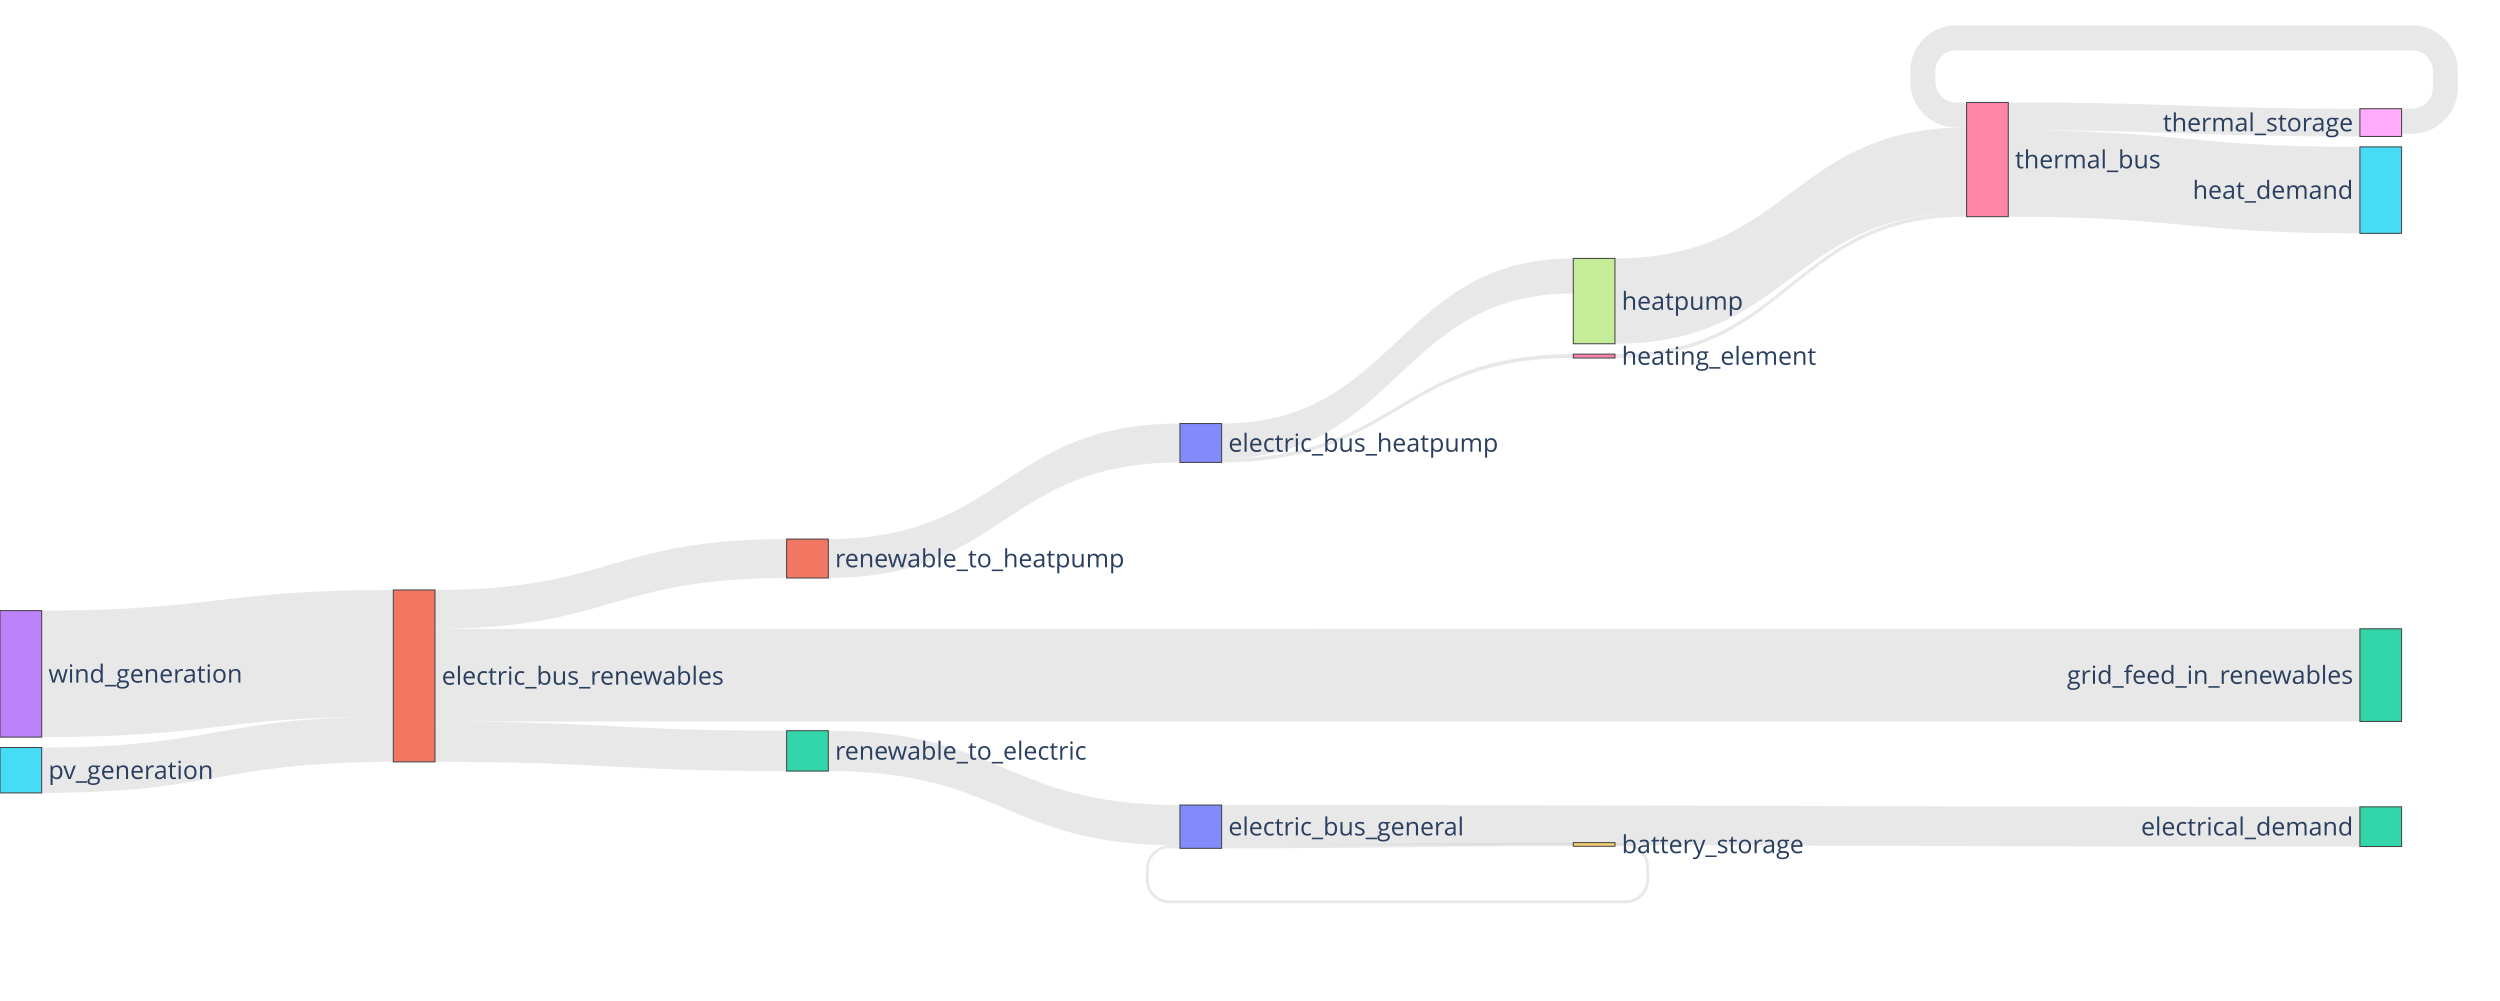
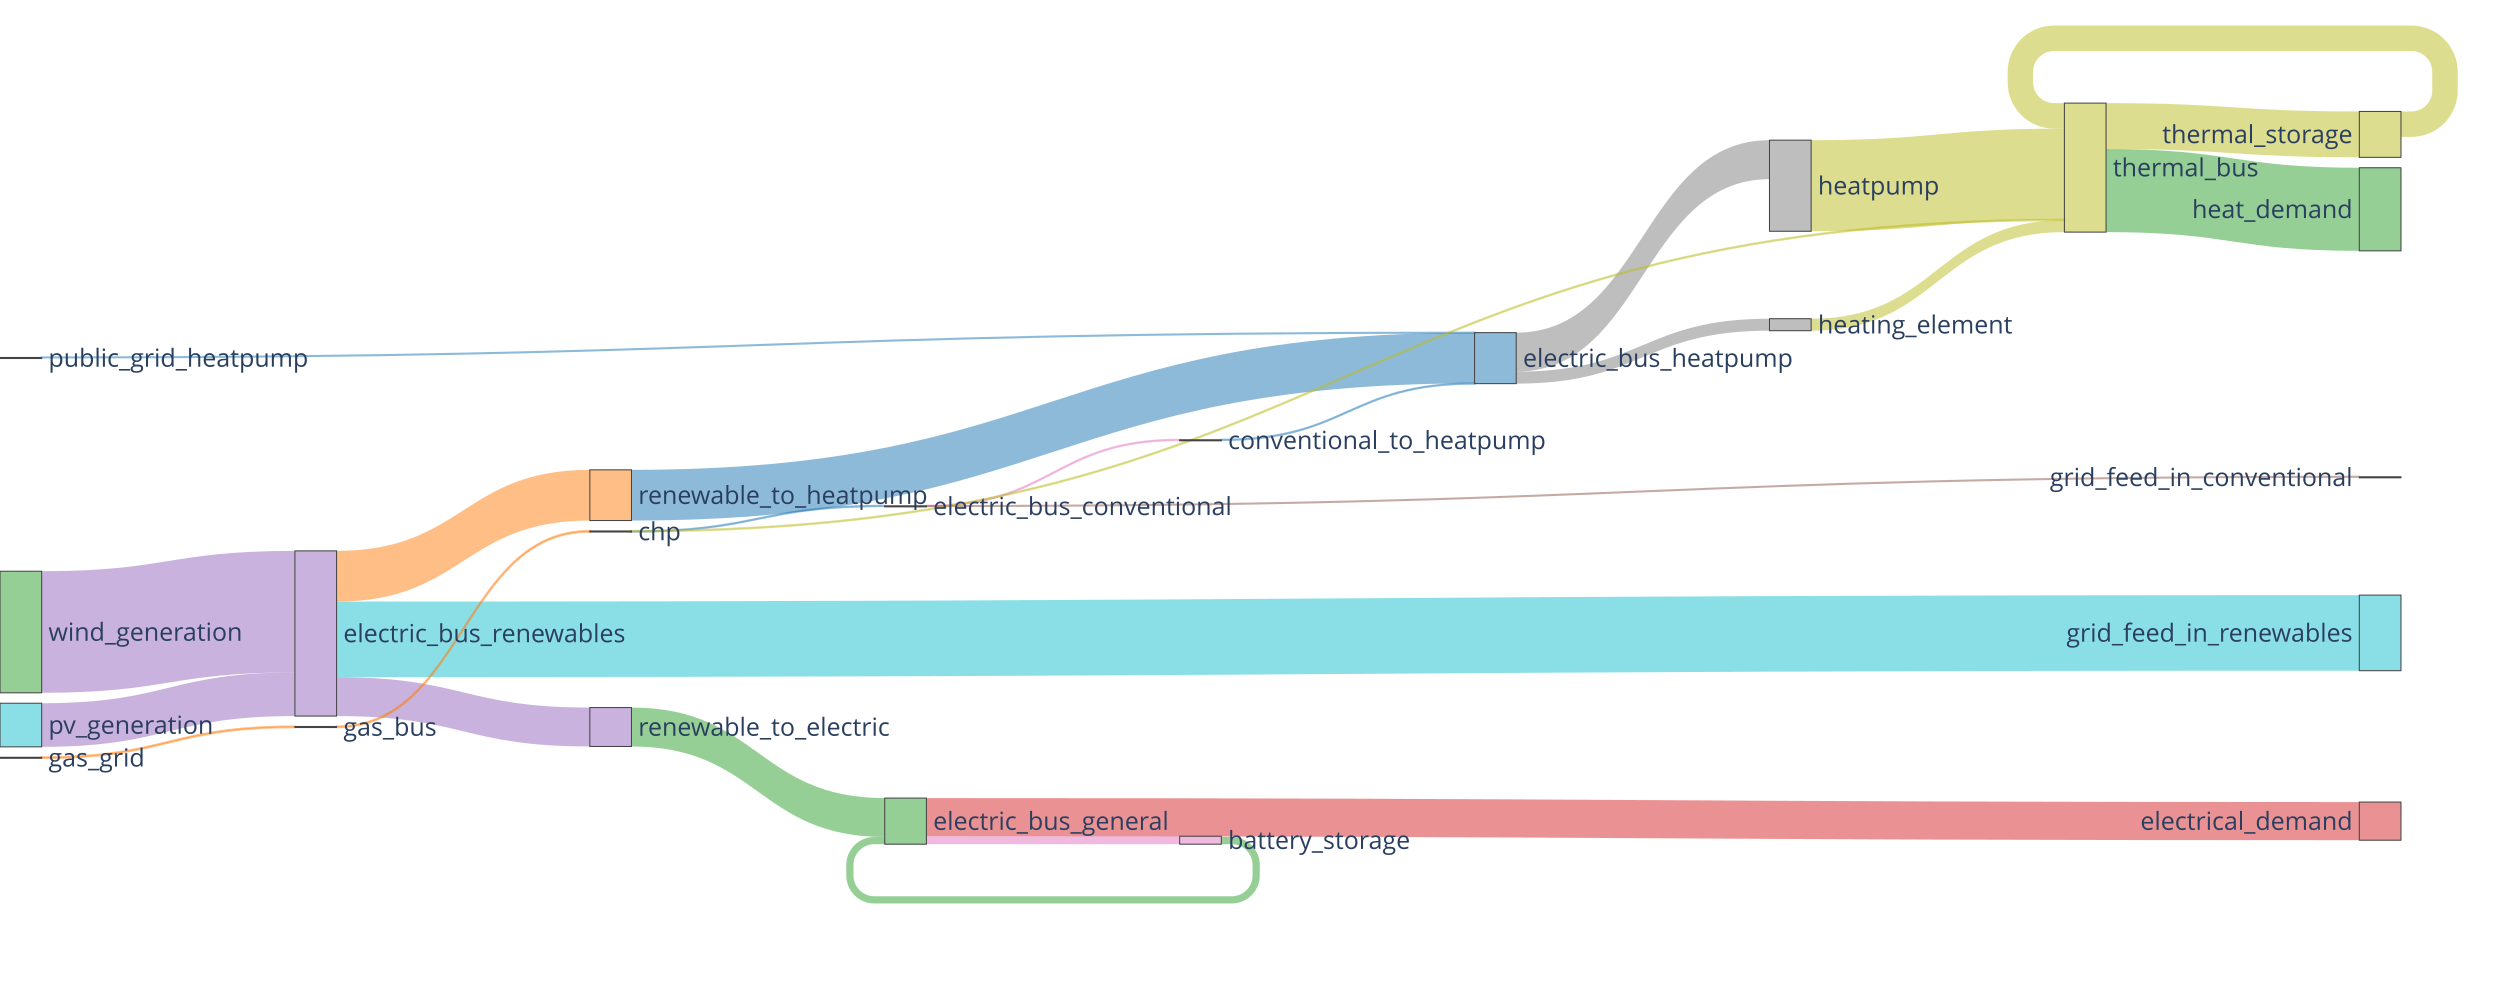
<svg xmlns="http://www.w3.org/2000/svg" class="main-svg" width="1200" height="480" style="" viewBox="0 0 1200 480">
  <rect x="0" y="0" width="1200" height="480" style="fill: rgb(0, 0, 0); fill-opacity: 0;" />
-   <defs id="defs-20142f">
+   <defs id="defs-85f827">
    <g class="clips" />
    <g class="gradients" />
    <g class="patterns" />
  </defs>
  <g class="bglayer" />
  <g class="layer-below">
    <g class="imagelayer" />
    <g class="shapelayer" />
  </g>
  <g class="cartesianlayer" />
  <g class="polarlayer" />
  <g class="smithlayer" />
  <g class="ternarylayer" />
  <g class="geolayer" />
  <g class="funnelarealayer" />
  <g class="pielayer" />
  <g class="iciclelayer" />
  <g class="treemaplayer" />
  <g class="sunburstlayer" />
  <g class="glimages" />
  <g class="sankey" transform="matrix(1 0 0 1 0 0)" style="box-sizing: content-box; position: absolute; left: 0px; shape-rendering: geometricprecision; pointer-events: none;">
    <g class="sankey-links" style="fill: none;">
-       <path class="sankey-link" d="M 566.38 405.795 L561.38 405.795A11.398 11.398 0 0 0 549.981 417.193L549.981 422.193A11.398 11.398 0 0 0 561.38 433.592L780.173 433.592A11.398 11.398 0 0 0 791.571 422.193L791.571 416.193A11.398 11.398 0 0 0 780.173 404.795L775.173 404.795L775.173 406.193L780.173 406.193A10 10 0 0 1 790.173 416.193L790.173 422.193A10 10 0 0 1 780.173 432.193L561.38 432.193A10 10 0 0 1 551.38 422.193L551.38 417.193A10 10 0 0 1 561.38 407.193L566.38 407.193Z" style="stroke: rgb(68, 68, 68); stroke-opacity: 1; fill: rgb(211, 211, 211); fill-opacity: 0.5; stroke-width: 0; opacity: 1;" />
-       <path class="sankey-link" d="M586.38,405.467C670.776,405.467 670.776,404.467 755.173,404.467L755.173,406.193C670.776,406.193 670.776,407.193 586.38,407.193Z" style="stroke: rgb(68, 68, 68); stroke-opacity: 1; fill: rgb(211, 211, 211); fill-opacity: 0.5; stroke-width: 0; opacity: 1;" />
-       <path class="sankey-link" d="M586.38,386.42C859.57,386.42 859.57,387.283 1132.76,387.283L1132.76,406.33C859.57,406.33 859.57,405.467 586.38,405.467Z" style="stroke: rgb(68, 68, 68); stroke-opacity: 1; fill: rgb(211, 211, 211); fill-opacity: 0.5; stroke-width: 0; opacity: 1;" />
-       <path class="sankey-link" d="M397.587,350.743C481.983,350.743 481.983,386.42 566.38,386.42L566.38,405.795C481.983,405.795 481.983,370.118 397.587,370.118Z" style="stroke: rgb(68, 68, 68); stroke-opacity: 1; fill: rgb(211, 211, 211); fill-opacity: 0.5; stroke-width: 0; opacity: 1;" />
-       <path class="sankey-link" d="M586.38,220.125C670.776,220.125 670.776,169.992 755.173,169.992L755.173,171.839C670.776,171.839 670.776,221.971 586.38,221.971Z" style="stroke: rgb(68, 68, 68); stroke-opacity: 1; fill: rgb(211, 211, 211); fill-opacity: 0.5; stroke-width: 0; opacity: 1;" />
-       <path class="sankey-link" d="M586.38,203.301C670.776,203.301 670.776,124.039 755.173,124.039L755.173,140.863C670.776,140.863 670.776,220.125 586.38,220.125Z" style="stroke: rgb(68, 68, 68); stroke-opacity: 1; fill: rgb(211, 211, 211); fill-opacity: 0.5; stroke-width: 0; opacity: 1;" />
-       <path class="sankey-link" d="M397.587,258.761C481.983,258.761 481.983,203.301 566.38,203.301L566.38,221.971C481.983,221.971 481.983,277.432 397.587,277.432Z" style="stroke: rgb(68, 68, 68); stroke-opacity: 1; fill: rgb(211, 211, 211); fill-opacity: 0.5; stroke-width: 0; opacity: 1;" />
-       <path class="sankey-link" d="M208.793,301.856C670.776,301.856 670.776,301.82 1132.76,301.82L1132.76,346.287C670.776,346.287 670.776,346.323 208.793,346.323Z" style="stroke: rgb(68, 68, 68); stroke-opacity: 1; fill: rgb(211, 211, 211); fill-opacity: 0.5; stroke-width: 0; opacity: 1;" />
-       <path class="sankey-link" d="M208.793,346.323C293.19,346.323 293.19,350.743 377.587,350.743L377.587,370.118C293.19,370.118 293.19,365.699 208.793,365.699Z" style="stroke: rgb(68, 68, 68); stroke-opacity: 1; fill: rgb(211, 211, 211); fill-opacity: 0.5; stroke-width: 0; opacity: 1;" />
-       <path class="sankey-link" d="M208.793,283.185C293.19,283.185 293.19,258.761 377.587,258.761L377.587,277.432C293.19,277.432 293.19,301.856 208.793,301.856Z" style="stroke: rgb(68, 68, 68); stroke-opacity: 1; fill: rgb(211, 211, 211); fill-opacity: 0.5; stroke-width: 0; opacity: 1;" />
-       <path class="sankey-link" d="M20,358.811C104.397,358.811 104.397,343.91 188.793,343.91L188.793,365.699C104.397,365.699 104.397,380.6 20,380.6Z" style="stroke: rgb(68, 68, 68); stroke-opacity: 1; fill: rgb(211, 211, 211); fill-opacity: 0.5; stroke-width: 0; opacity: 1;" />
-       <path class="sankey-link" d="M20,293.087C104.397,293.087 104.397,283.185 188.793,283.185L188.793,343.91C104.397,343.91 104.397,353.811 20,353.811Z" style="stroke: rgb(68, 68, 68); stroke-opacity: 1; fill: rgb(211, 211, 211); fill-opacity: 0.5; stroke-width: 0; opacity: 1;" />
-       <path class="sankey-link" d="M775.173,169.992C859.57,169.992 859.57,102.156 943.966,102.156L943.966,104.002C859.57,104.002 859.57,171.839 775.173,171.839Z" style="stroke: rgb(68, 68, 68); stroke-opacity: 1; fill: rgb(211, 211, 211); fill-opacity: 0.5; stroke-width: 0; opacity: 1;" />
-       <path class="sankey-link" d="M775.173,124.039C859.57,124.039 859.57,61.203 943.966,61.203L943.966,102.156C859.57,102.156 859.57,164.992 775.173,164.992Z" style="stroke: rgb(68, 68, 68); stroke-opacity: 1; fill: rgb(211, 211, 211); fill-opacity: 0.5; stroke-width: 0; opacity: 1;" />
-       <path class="sankey-link" d="M963.966,62.502C1048.363,62.502 1048.363,70.502 1132.76,70.502L1132.76,112.002C1048.363,112.002 1048.363,104.002 963.966,104.002Z" style="stroke: rgb(68, 68, 68); stroke-opacity: 1; fill: rgb(211, 211, 211); fill-opacity: 0.5; stroke-width: 0; opacity: 1;" />
-       <path class="sankey-link" d="M963.966,49.176C1048.363,49.176 1048.363,52.176 1132.76,52.176L1132.76,65.502C1048.363,65.502 1048.363,62.502 963.966,62.502Z" style="stroke: rgb(68, 68, 68); stroke-opacity: 1; fill: rgb(211, 211, 211); fill-opacity: 0.5; stroke-width: 0; opacity: 1;" />
-       <path class="sankey-link" d="M 943.966 61.203 L938.966 61.203A22.026 22.026 0 0 1 916.94 39.176L916.94 34.176A22.026 22.026 0 0 1 938.966 12.15L1157.76 12.15A22.026 22.026 0 0 1 1179.786 34.176L1179.786 42.176A22.026 22.026 0 0 1 1157.76 64.203L1152.76 64.203L1152.76 52.176L1157.76 52.176A10 10 0 0 0 1167.76 42.176L1167.76 34.176A10 10 0 0 0 1157.76 24.176L938.966 24.176A10 10 0 0 0 928.966 34.176L928.966 39.176A10 10 0 0 0 938.966 49.176L943.966 49.176Z" style="stroke: rgb(68, 68, 68); stroke-opacity: 1; fill: rgb(211, 211, 211); fill-opacity: 0.5; stroke-width: 0; opacity: 1;" />
+       <path class="sankey-link" d="M 424.675 401.752 L419.675 401.752A13.46 13.46 0 0 0 406.215 415.212L406.215 420.212A13.46 13.46 0 0 0 419.675 433.672L591.234 433.672A13.46 13.46 0 0 0 604.694 420.212L604.694 415.212A13.46 13.46 0 0 0 591.234 401.752L586.234 401.752L586.234 405.212L591.234 405.212A10 10 0 0 1 601.234 415.212L601.234 420.212A10 10 0 0 1 591.234 430.212L419.675 430.212A10 10 0 0 1 409.675 420.212L409.675 415.212A10 10 0 0 1 419.675 405.212L424.675 405.212Z" style="stroke: rgb(68, 68, 68); stroke-opacity: 1; fill: rgb(44, 160, 44); fill-opacity: 0.5; stroke-width: 0; opacity: 1;" />
+       <path class="sankey-link" d="M444.675,401.378C505.455,401.378 505.455,401.378 566.234,401.378L566.234,405.212C505.455,405.212 505.455,405.212 444.675,405.212Z" style="stroke: rgb(68, 68, 68); stroke-opacity: 1; fill: rgb(227, 119, 194); fill-opacity: 0.5; stroke-width: 0; opacity: 1;" />
+       <path class="sankey-link" d="M444.675,383.073C788.571,383.073 788.571,384.99 1132.467,384.99L1132.467,403.295C788.571,403.295 788.571,401.378 444.675,401.378Z" style="stroke: rgb(68, 68, 68); stroke-opacity: 1; fill: rgb(214, 39, 40); fill-opacity: 0.5; stroke-width: 0; opacity: 1;" />
+       <path class="sankey-link" d="M303.117,339.629C363.896,339.629 363.896,383.073 424.675,383.073L424.675,401.752C363.896,401.752 363.896,358.308 303.117,358.308Z" style="stroke: rgb(68, 68, 68); stroke-opacity: 1; fill: rgb(44, 160, 44); fill-opacity: 0.5; stroke-width: 0; opacity: 1;" />
+       <path class="sankey-link" d="M303.117,255.059C363.896,255.059 363.896,242.791 424.675,242.791L424.675,242.916C363.896,242.916 363.896,255.184 303.117,255.184Z" style="stroke: rgb(31, 119, 180); stroke-opacity: 0.5; fill: rgb(31, 119, 180); fill-opacity: 0.5; stroke-width: 1; opacity: 1;" />
+       <path class="sankey-link" d="M444.675,242.791C505.455,242.791 505.455,211.089 566.234,211.089L566.234,211.214C505.455,211.214 505.455,242.916 444.675,242.916Z" style="stroke: rgb(227, 119, 194); stroke-opacity: 0.5; fill: rgb(227, 119, 194); fill-opacity: 0.5; stroke-width: 1; opacity: 1;" />
+       <path class="sankey-link" d="M444.675,242.916C788.571,242.916 788.571,228.855 1132.467,228.855L1132.467,228.855C788.571,228.855 788.571,242.916 444.675,242.916Z" style="stroke: rgb(140, 86, 75); stroke-opacity: 0.5; fill: rgb(140, 86, 75); fill-opacity: 0.5; stroke-width: 1; opacity: 1;" />
+       <path class="sankey-link" d="M586.234,211.089C647.013,211.089 647.013,184.018 707.792,184.018L707.792,184.143C647.013,184.143 647.013,211.214 586.234,211.214Z" style="stroke: rgb(31, 119, 180); stroke-opacity: 0.5; fill: rgb(31, 119, 180); fill-opacity: 0.5; stroke-width: 1; opacity: 1;" />
+       <path class="sankey-link" d="M727.792,178.388C788.571,178.388 788.571,152.979 849.351,152.979L849.351,158.734C788.571,158.734 788.571,184.143 727.792,184.143Z" style="stroke: rgb(68, 68, 68); stroke-opacity: 1; fill: rgb(127, 127, 127); fill-opacity: 0.5; stroke-width: 0; opacity: 1;" />
+       <path class="sankey-link" d="M727.792,159.67C788.571,159.67 788.571,67.279 849.351,67.279L849.351,85.997C788.571,85.997 788.571,178.388 727.792,178.388Z" style="stroke: rgb(68, 68, 68); stroke-opacity: 1; fill: rgb(127, 127, 127); fill-opacity: 0.5; stroke-width: 0; opacity: 1;" />
+       <path class="sankey-link" d="M20,171.585C363.896,171.585 363.896,159.67 707.792,159.67L707.792,159.679C363.896,159.679 363.896,171.594 20,171.594Z" style="stroke: rgb(31, 119, 180); stroke-opacity: 0.5; fill: rgb(31, 119, 180); fill-opacity: 0.5; stroke-width: 1; opacity: 1;" />
+       <path class="sankey-link" d="M303.117,225.522C505.455,225.522 505.455,159.679 707.792,159.679L707.792,184.018C505.455,184.018 505.455,249.862 303.117,249.862Z" style="stroke: rgb(68, 68, 68); stroke-opacity: 1; fill: rgb(31, 119, 180); fill-opacity: 0.5; stroke-width: 0; opacity: 1;" />
+       <path class="sankey-link" d="M161.558,288.758C647.013,288.758 647.013,285.654 1132.467,285.654L1132.467,321.935C647.013,321.935 647.013,325.038 161.558,325.038Z" style="stroke: rgb(68, 68, 68); stroke-opacity: 1; fill: rgb(23, 190, 207); fill-opacity: 0.5; stroke-width: 0; opacity: 1;" />
+       <path class="sankey-link" d="M161.558,325.038C222.338,325.038 222.338,339.629 283.117,339.629L283.117,358.308C222.338,358.308 222.338,343.717 161.558,343.717Z" style="stroke: rgb(68, 68, 68); stroke-opacity: 1; fill: rgb(148, 103, 189); fill-opacity: 0.5; stroke-width: 0; opacity: 1;" />
+       <path class="sankey-link" d="M161.558,264.418C222.338,264.418 222.338,225.522 283.117,225.522L283.117,249.862C222.338,249.862 222.338,288.758 161.558,288.758Z" style="stroke: rgb(68, 68, 68); stroke-opacity: 1; fill: rgb(255, 127, 14); fill-opacity: 0.5; stroke-width: 0; opacity: 1;" />
+       <path class="sankey-link" d="M20,337.548C80.779,337.548 80.779,322.778 141.558,322.778L141.558,343.717C80.779,343.717 80.779,358.488 20,358.488Z" style="stroke: rgb(68, 68, 68); stroke-opacity: 1; fill: rgb(148, 103, 189); fill-opacity: 0.5; stroke-width: 0; opacity: 1;" />
+       <path class="sankey-link" d="M20,274.189C80.779,274.189 80.779,264.418 141.558,264.418L141.558,322.778C80.779,322.778 80.779,332.548 20,332.548Z" style="stroke: rgb(68, 68, 68); stroke-opacity: 1; fill: rgb(148, 103, 189); fill-opacity: 0.5; stroke-width: 0; opacity: 1;" />
+       <path class="sankey-link" d="M303.117,254.862C647.013,254.862 647.013,105.453 990.909,105.453L990.909,105.65C647.013,105.65 647.013,255.059 303.117,255.059Z" style="stroke: rgb(188, 189, 34); stroke-opacity: 0.5; fill: rgb(188, 189, 34); fill-opacity: 0.5; stroke-width: 1; opacity: 1;" />
+       <path class="sankey-link" d="M869.351,152.979C930.13,152.979 930.13,105.65 990.909,105.65L990.909,111.406C930.13,111.406 930.13,158.734 869.351,158.734Z" style="stroke: rgb(68, 68, 68); stroke-opacity: 1; fill: rgb(188, 189, 34); fill-opacity: 0.5; stroke-width: 0; opacity: 1;" />
+       <path class="sankey-link" d="M869.351,67.279C930.13,67.279 930.13,61.728 990.909,61.728L990.909,105.453C930.13,105.453 930.13,111.005 869.351,111.005Z" style="stroke: rgb(68, 68, 68); stroke-opacity: 1; fill: rgb(188, 189, 34); fill-opacity: 0.5; stroke-width: 0; opacity: 1;" />
+       <path class="sankey-link" d="M1010.909,71.522C1071.688,71.522 1071.688,80.522 1132.467,80.522L1132.467,120.406C1071.688,120.406 1071.688,111.406 1010.909,111.406Z" style="stroke: rgb(68, 68, 68); stroke-opacity: 1; fill: rgb(44, 160, 44); fill-opacity: 0.5; stroke-width: 0; opacity: 1;" />
+       <path class="sankey-link" d="M1010.909,49.493C1071.688,49.493 1071.688,53.493 1132.467,53.493L1132.467,75.522C1071.688,75.522 1071.688,71.522 1010.909,71.522Z" style="stroke: rgb(68, 68, 68); stroke-opacity: 1; fill: rgb(188, 189, 34); fill-opacity: 0.5; stroke-width: 0; opacity: 1;" />
+       <path class="sankey-link" d="M 990.909 61.728 L985.909 61.728A22.235 22.235 0 0 1 963.674 39.493L963.674 34.493A22.235 22.235 0 0 1 985.909 12.258L1157.467 12.258A22.235 22.235 0 0 1 1179.702 34.493L1179.702 43.493A22.235 22.235 0 0 1 1157.467 65.728L1152.467 65.728L1152.467 53.493L1157.467 53.493A10 10 0 0 0 1167.467 43.493L1167.467 34.493A10 10 0 0 0 1157.467 24.493L985.909 24.493A10 10 0 0 0 975.909 34.493L975.909 39.493A10 10 0 0 0 985.909 49.493L990.909 49.493Z" style="stroke: rgb(68, 68, 68); stroke-opacity: 1; fill: rgb(188, 189, 34); fill-opacity: 0.5; stroke-width: 0; opacity: 1;" />
+       <path class="sankey-link" d="M161.558,348.717C222.338,348.717 222.338,254.862 283.117,254.862L283.117,255.22C222.338,255.22 222.338,349.075 161.558,349.075Z" style="stroke: rgb(255, 127, 14); stroke-opacity: 0.5; fill: rgb(255, 127, 14); fill-opacity: 0.5; stroke-width: 1; opacity: 1;" />
+       <path class="sankey-link" d="M20,363.488C80.779,363.488 80.779,348.717 141.558,348.717L141.558,349.075C80.779,349.075 80.779,363.846 20,363.846Z" style="stroke: rgb(255, 127, 14); stroke-opacity: 0.5; fill: rgb(255, 127, 14); fill-opacity: 0.5; stroke-width: 1; opacity: 1;" />
    </g>
    <g class="sankey-node-set" style="cursor: move;">
-       <g class="sankey-node" transform="translate(566.380,386.420)" style="opacity: 1;">
-         <rect class="node-rect" width="20" height="20.773" style="stroke-width: 0.5; stroke: rgb(68, 68, 68); stroke-opacity: 1; fill: rgb(99, 110, 250); fill-opacity: 0.8;" />
-         <text class="node-label" data-notex="1" x="0" y="0" text-anchor="start" transform="translate(23.25,14.58672)" style="cursor: default; font-family: 'Open Sans', verdana, arial, sans-serif; font-size: 12px; fill: rgb(42, 63, 95); fill-opacity: 1; white-space: pre; text-shadow: rgba(0, 0, 0, 0) 1px 1px 1px, rgba(0, 0, 0, 0) -1px -1px 1px, rgba(0, 0, 0, 0) 1px -1px 1px, rgba(0, 0, 0, 0) -1px 1px 1px;">electric_bus_general</text>
+       <g class="sankey-node" transform="translate(707.792,159.670)" style="opacity: 1;">
+         <rect class="node-rect" width="20" height="24.473" style="stroke-width: 0.5; stroke: rgb(68, 68, 68); stroke-opacity: 1; fill: rgb(31, 119, 180); fill-opacity: 0.5;" />
+         <text class="node-label" data-notex="1" x="0" y="0" text-anchor="start" transform="translate(23.25,16.43673)" style="cursor: default; font-family: 'Open Sans', verdana, arial, sans-serif; font-size: 12px; fill: rgb(42, 63, 95); fill-opacity: 1; white-space: pre; text-shadow: rgba(0, 0, 0, 0) 1px 1px 1px, rgba(0, 0, 0, 0) -1px -1px 1px, rgba(0, 0, 0, 0) 1px -1px 1px, rgba(0, 0, 0, 0) -1px 1px 1px;">electric_bus_heatpump</text>
      </g>
-       <g class="sankey-node" transform="translate(377.587,258.761)" style="opacity: 1;">
-         <rect class="node-rect" width="20" height="18.671" style="stroke-width: 0.5; stroke: rgb(68, 68, 68); stroke-opacity: 1; fill: rgb(239, 85, 59); fill-opacity: 0.8;" />
-         <text class="node-label" data-notex="1" x="0" y="0" text-anchor="start" transform="translate(23.25,13.53537)" style="cursor: default; font-family: 'Open Sans', verdana, arial, sans-serif; font-size: 12px; fill: rgb(42, 63, 95); fill-opacity: 1; white-space: pre; text-shadow: rgba(0, 0, 0, 0) 1px 1px 1px, rgba(0, 0, 0, 0) -1px -1px 1px, rgba(0, 0, 0, 0) 1px -1px 1px, rgba(0, 0, 0, 0) -1px 1px 1px;">renewable_to_heatpump</text>
+       <g class="sankey-node" transform="translate(283.117,254.862)" style="opacity: 1;">
+         <rect class="node-rect" width="20" height="0.5" style="stroke-width: 0.5; stroke: rgb(68, 68, 68); stroke-opacity: 1; fill: rgb(255, 127, 14); fill-opacity: 0.5;" />
+         <text class="node-label" data-notex="1" x="0" y="0" text-anchor="start" transform="translate(23.25,4.45)" style="cursor: default; font-family: 'Open Sans', verdana, arial, sans-serif; font-size: 12px; fill: rgb(42, 63, 95); fill-opacity: 1; white-space: pre; text-shadow: rgba(0, 0, 0, 0) 1px 1px 1px, rgba(0, 0, 0, 0) -1px -1px 1px, rgba(0, 0, 0, 0) 1px -1px 1px, rgba(0, 0, 0, 0) -1px 1px 1px;">chp</text>
      </g>
-       <g class="sankey-node" transform="translate(1132.760,387.283)" style="opacity: 1;">
-         <rect class="node-rect" width="20" height="19.047" style="stroke-width: 0.5; stroke: rgb(68, 68, 68); stroke-opacity: 1; fill: rgb(0, 204, 150); fill-opacity: 0.8;" />
-         <text class="node-label" data-notex="1" x="0" y="0" text-anchor="end" transform="translate(-3.25,13.72354)" style="cursor: default; font-family: 'Open Sans', verdana, arial, sans-serif; font-size: 12px; fill: rgb(42, 63, 95); fill-opacity: 1; white-space: pre; text-shadow: rgba(0, 0, 0, 0) 1px 1px 1px, rgba(0, 0, 0, 0) -1px -1px 1px, rgba(0, 0, 0, 0) 1px -1px 1px, rgba(0, 0, 0, 0) -1px 1px 1px;">electrical_demand</text>
+       <g class="sankey-node" transform="translate(424.675,383.073)" style="opacity: 1;">
+         <rect class="node-rect" width="20" height="22.139" style="stroke-width: 0.5; stroke: rgb(68, 68, 68); stroke-opacity: 1; fill: rgb(44, 160, 44); fill-opacity: 0.5;" />
+         <text class="node-label" data-notex="1" x="0" y="0" text-anchor="start" transform="translate(23.25,15.26937)" style="cursor: default; font-family: 'Open Sans', verdana, arial, sans-serif; font-size: 12px; fill: rgb(42, 63, 95); fill-opacity: 1; white-space: pre; text-shadow: rgba(0, 0, 0, 0) 1px 1px 1px, rgba(0, 0, 0, 0) -1px -1px 1px, rgba(0, 0, 0, 0) 1px -1px 1px, rgba(0, 0, 0, 0) -1px 1px 1px;">electric_bus_general</text>
      </g>
-       <g class="sankey-node" transform="translate(0.000,293.087)" style="opacity: 1;">
-         <rect class="node-rect" width="20" height="60.725" style="stroke-width: 0.5; stroke: rgb(68, 68, 68); stroke-opacity: 1; fill: rgb(171, 99, 250); fill-opacity: 0.8;" />
-         <text class="node-label" data-notex="1" x="0" y="0" text-anchor="start" transform="translate(23.25,34.56237)" style="cursor: default; font-family: 'Open Sans', verdana, arial, sans-serif; font-size: 12px; fill: rgb(42, 63, 95); fill-opacity: 1; white-space: pre; text-shadow: rgba(0, 0, 0, 0) 1px 1px 1px, rgba(0, 0, 0, 0) -1px -1px 1px, rgba(0, 0, 0, 0) 1px -1px 1px, rgba(0, 0, 0, 0) -1px 1px 1px;">wind_generation</text>
+       <g class="sankey-node" transform="translate(283.117,339.629)" style="opacity: 1;">
+         <rect class="node-rect" width="20" height="18.679" style="stroke-width: 0.5; stroke: rgb(68, 68, 68); stroke-opacity: 1; fill: rgb(148, 103, 189); fill-opacity: 0.5;" />
+         <text class="node-label" data-notex="1" x="0" y="0" text-anchor="start" transform="translate(23.25,13.53944)" style="cursor: default; font-family: 'Open Sans', verdana, arial, sans-serif; font-size: 12px; fill: rgb(42, 63, 95); fill-opacity: 1; white-space: pre; text-shadow: rgba(0, 0, 0, 0) 1px 1px 1px, rgba(0, 0, 0, 0) -1px -1px 1px, rgba(0, 0, 0, 0) 1px -1px 1px, rgba(0, 0, 0, 0) -1px 1px 1px;">renewable_to_electric</text>
      </g>
-       <g class="sankey-node" transform="translate(0.000,358.811)" style="opacity: 1;">
-         <rect class="node-rect" width="20" height="21.789" style="stroke-width: 0.5; stroke: rgb(68, 68, 68); stroke-opacity: 1; fill: rgb(25, 211, 243); fill-opacity: 0.8;" />
-         <text class="node-label" data-notex="1" x="0" y="0" text-anchor="start" transform="translate(23.25,15.09427)" style="cursor: default; font-family: 'Open Sans', verdana, arial, sans-serif; font-size: 12px; fill: rgb(42, 63, 95); fill-opacity: 1; white-space: pre; text-shadow: rgba(0, 0, 0, 0) 1px 1px 1px, rgba(0, 0, 0, 0) -1px -1px 1px, rgba(0, 0, 0, 0) 1px -1px 1px, rgba(0, 0, 0, 0) -1px 1px 1px;">pv_generation</text>
+       <g class="sankey-node" transform="translate(0.000,171.585)" style="opacity: 1;">
+         <rect class="node-rect" width="20" height="0.5" style="stroke-width: 0.5; stroke: rgb(68, 68, 68); stroke-opacity: 1; fill: rgb(140, 86, 75); fill-opacity: 0.5;" />
+         <text class="node-label" data-notex="1" x="0" y="0" text-anchor="start" transform="translate(23.25,4.45)" style="cursor: default; font-family: 'Open Sans', verdana, arial, sans-serif; font-size: 12px; fill: rgb(42, 63, 95); fill-opacity: 1; white-space: pre; text-shadow: rgba(0, 0, 0, 0) 1px 1px 1px, rgba(0, 0, 0, 0) -1px -1px 1px, rgba(0, 0, 0, 0) 1px -1px 1px, rgba(0, 0, 0, 0) -1px 1px 1px;">public_grid_heatpump</text>
      </g>
-       <g class="sankey-node" transform="translate(943.966,49.176)" style="opacity: 1;">
-         <rect class="node-rect" width="20" height="54.826" style="stroke-width: 0.5; stroke: rgb(68, 68, 68); stroke-opacity: 1; fill: rgb(255, 102, 146); fill-opacity: 0.8;" />
-         <text class="node-label" data-notex="1" x="0" y="0" text-anchor="start" transform="translate(23.25,31.61299)" style="cursor: default; font-family: 'Open Sans', verdana, arial, sans-serif; font-size: 12px; fill: rgb(42, 63, 95); fill-opacity: 1; white-space: pre; text-shadow: rgba(0, 0, 0, 0) 1px 1px 1px, rgba(0, 0, 0, 0) -1px -1px 1px, rgba(0, 0, 0, 0) 1px -1px 1px, rgba(0, 0, 0, 0) -1px 1px 1px;">thermal_bus</text>
+       <g class="sankey-node" transform="translate(566.234,401.378)" style="opacity: 1;">
+         <rect class="node-rect" width="20" height="3.834" style="stroke-width: 0.5; stroke: rgb(68, 68, 68); stroke-opacity: 1; fill: rgb(227, 119, 194); fill-opacity: 0.5;" />
+         <text class="node-label" data-notex="1" x="0" y="0" text-anchor="start" transform="translate(23.25,6.11681)" style="cursor: default; font-family: 'Open Sans', verdana, arial, sans-serif; font-size: 12px; fill: rgb(42, 63, 95); fill-opacity: 1; white-space: pre; text-shadow: rgba(0, 0, 0, 0) 1px 1px 1px, rgba(0, 0, 0, 0) -1px -1px 1px, rgba(0, 0, 0, 0) 1px -1px 1px, rgba(0, 0, 0, 0) -1px 1px 1px;">battery_storage</text>
      </g>
-       <g class="sankey-node" transform="translate(755.173,124.039)" style="opacity: 1;">
-         <rect class="node-rect" width="20" height="40.954" style="stroke-width: 0.5; stroke: rgb(68, 68, 68); stroke-opacity: 1; fill: rgb(182, 232, 128); fill-opacity: 0.8;" />
-         <text class="node-label" data-notex="1" x="0" y="0" text-anchor="start" transform="translate(23.25,24.67683)" style="cursor: default; font-family: 'Open Sans', verdana, arial, sans-serif; font-size: 12px; fill: rgb(42, 63, 95); fill-opacity: 1; white-space: pre; text-shadow: rgba(0, 0, 0, 0) 1px 1px 1px, rgba(0, 0, 0, 0) -1px -1px 1px, rgba(0, 0, 0, 0) 1px -1px 1px, rgba(0, 0, 0, 0) -1px 1px 1px;">heatpump</text>
+       <g class="sankey-node" transform="translate(849.351,152.979)" style="opacity: 1;">
+         <rect class="node-rect" width="20" height="5.756" style="stroke-width: 0.5; stroke: rgb(68, 68, 68); stroke-opacity: 1; fill: rgb(127, 127, 127); fill-opacity: 0.5;" />
+         <text class="node-label" data-notex="1" x="0" y="0" text-anchor="start" transform="translate(23.25,7.077758)" style="cursor: default; font-family: 'Open Sans', verdana, arial, sans-serif; font-size: 12px; fill: rgb(42, 63, 95); fill-opacity: 1; white-space: pre; text-shadow: rgba(0, 0, 0, 0) 1px 1px 1px, rgba(0, 0, 0, 0) -1px -1px 1px, rgba(0, 0, 0, 0) 1px -1px 1px, rgba(0, 0, 0, 0) -1px 1px 1px;">heating_element</text>
      </g>
-       <g class="sankey-node" transform="translate(755.173,404.467)" style="opacity: 1;">
-         <rect class="node-rect" width="20" height="1.726" style="stroke-width: 0.5; stroke: rgb(68, 68, 68); stroke-opacity: 1; fill: rgb(254, 203, 82); fill-opacity: 0.8;" />
-         <text class="node-label" data-notex="1" x="0" y="0" text-anchor="start" transform="translate(23.25,5.063175)" style="cursor: default; font-family: 'Open Sans', verdana, arial, sans-serif; font-size: 12px; fill: rgb(42, 63, 95); fill-opacity: 1; white-space: pre; text-shadow: rgba(0, 0, 0, 0) 1px 1px 1px, rgba(0, 0, 0, 0) -1px -1px 1px, rgba(0, 0, 0, 0) 1px -1px 1px, rgba(0, 0, 0, 0) -1px 1px 1px;">battery_storage</text>
+       <g class="sankey-node" transform="translate(990.909,49.493)" style="opacity: 1;">
+         <rect class="node-rect" width="20" height="61.913" style="stroke-width: 0.5; stroke: rgb(68, 68, 68); stroke-opacity: 1; fill: rgb(188, 189, 34); fill-opacity: 0.5;" />
+         <text class="node-label" data-notex="1" x="0" y="0" text-anchor="start" transform="translate(23.25,35.15636)" style="cursor: default; font-family: 'Open Sans', verdana, arial, sans-serif; font-size: 12px; fill: rgb(42, 63, 95); fill-opacity: 1; white-space: pre; text-shadow: rgba(0, 0, 0, 0) 1px 1px 1px, rgba(0, 0, 0, 0) -1px -1px 1px, rgba(0, 0, 0, 0) 1px -1px 1px, rgba(0, 0, 0, 0) -1px 1px 1px;">thermal_bus</text>
      </g>
-       <g class="sankey-node" transform="translate(566.380,203.301)" style="opacity: 1;">
-         <rect class="node-rect" width="20" height="18.671" style="stroke-width: 0.5; stroke: rgb(68, 68, 68); stroke-opacity: 1; fill: rgb(99, 110, 250); fill-opacity: 0.8;" />
-         <text class="node-label" data-notex="1" x="0" y="0" text-anchor="start" transform="translate(23.25,13.53537)" style="cursor: default; font-family: 'Open Sans', verdana, arial, sans-serif; font-size: 12px; fill: rgb(42, 63, 95); fill-opacity: 1; white-space: pre; text-shadow: rgba(0, 0, 0, 0) 1px 1px 1px, rgba(0, 0, 0, 0) -1px -1px 1px, rgba(0, 0, 0, 0) 1px -1px 1px, rgba(0, 0, 0, 0) -1px 1px 1px;">electric_bus_heatpump</text>
+       <g class="sankey-node" transform="translate(1132.467,285.654)" style="opacity: 1;">
+         <rect class="node-rect" width="20" height="36.281" style="stroke-width: 0.5; stroke: rgb(68, 68, 68); stroke-opacity: 1; fill: rgb(23, 190, 207); fill-opacity: 0.5;" />
+         <text class="node-label" data-notex="1" x="0" y="0" text-anchor="end" transform="translate(-3.25,22.34029)" style="cursor: default; font-family: 'Open Sans', verdana, arial, sans-serif; font-size: 12px; fill: rgb(42, 63, 95); fill-opacity: 1; white-space: pre; text-shadow: rgba(0, 0, 0, 0) 1px 1px 1px, rgba(0, 0, 0, 0) -1px -1px 1px, rgba(0, 0, 0, 0) 1px -1px 1px, rgba(0, 0, 0, 0) -1px 1px 1px;">grid_feed_in_renewables</text>
      </g>
-       <g class="sankey-node" transform="translate(1132.760,301.820)" style="opacity: 1;">
-         <rect class="node-rect" width="20" height="44.467" style="stroke-width: 0.5; stroke: rgb(68, 68, 68); stroke-opacity: 1; fill: rgb(0, 204, 150); fill-opacity: 0.8;" />
-         <text class="node-label" data-notex="1" x="0" y="0" text-anchor="end" transform="translate(-3.25,26.43373)" style="cursor: default; font-family: 'Open Sans', verdana, arial, sans-serif; font-size: 12px; fill: rgb(42, 63, 95); fill-opacity: 1; white-space: pre; text-shadow: rgba(0, 0, 0, 0) 1px 1px 1px, rgba(0, 0, 0, 0) -1px -1px 1px, rgba(0, 0, 0, 0) 1px -1px 1px, rgba(0, 0, 0, 0) -1px 1px 1px;">grid_feed_in_renewables</text>
+       <g class="sankey-node" transform="translate(424.675,242.791)" style="opacity: 1;">
+         <rect class="node-rect" width="20" height="0.5" style="stroke-width: 0.5; stroke: rgb(68, 68, 68); stroke-opacity: 1; fill: rgb(31, 119, 180); fill-opacity: 0.5;" />
+         <text class="node-label" data-notex="1" x="0" y="0" text-anchor="start" transform="translate(23.25,4.45)" style="cursor: default; font-family: 'Open Sans', verdana, arial, sans-serif; font-size: 12px; fill: rgb(42, 63, 95); fill-opacity: 1; white-space: pre; text-shadow: rgba(0, 0, 0, 0) 1px 1px 1px, rgba(0, 0, 0, 0) -1px -1px 1px, rgba(0, 0, 0, 0) 1px -1px 1px, rgba(0, 0, 0, 0) -1px 1px 1px;">electric_bus_conventional</text>
      </g>
-       <g class="sankey-node" transform="translate(1132.760,70.502)" style="opacity: 1;">
-         <rect class="node-rect" width="20" height="41.501" style="stroke-width: 0.5; stroke: rgb(68, 68, 68); stroke-opacity: 1; fill: rgb(25, 211, 243); fill-opacity: 0.8;" />
-         <text class="node-label" data-notex="1" x="0" y="0" text-anchor="end" transform="translate(-3.25,24.95031)" style="cursor: default; font-family: 'Open Sans', verdana, arial, sans-serif; font-size: 12px; fill: rgb(42, 63, 95); fill-opacity: 1; white-space: pre; text-shadow: rgba(0, 0, 0, 0) 1px 1px 1px, rgba(0, 0, 0, 0) -1px -1px 1px, rgba(0, 0, 0, 0) 1px -1px 1px, rgba(0, 0, 0, 0) -1px 1px 1px;">heat_demand</text>
+       <g class="sankey-node" transform="translate(283.117,225.522)" style="opacity: 1;">
+         <rect class="node-rect" width="20" height="24.34" style="stroke-width: 0.5; stroke: rgb(68, 68, 68); stroke-opacity: 1; fill: rgb(255, 127, 14); fill-opacity: 0.5;" />
+         <text class="node-label" data-notex="1" x="0" y="0" text-anchor="start" transform="translate(23.25,16.36976)" style="cursor: default; font-family: 'Open Sans', verdana, arial, sans-serif; font-size: 12px; fill: rgb(42, 63, 95); fill-opacity: 1; white-space: pre; text-shadow: rgba(0, 0, 0, 0) 1px 1px 1px, rgba(0, 0, 0, 0) -1px -1px 1px, rgba(0, 0, 0, 0) 1px -1px 1px, rgba(0, 0, 0, 0) -1px 1px 1px;">renewable_to_heatpump</text>
      </g>
-       <g class="sankey-node" transform="translate(755.173,169.992)" style="opacity: 1;">
-         <rect class="node-rect" width="20" height="1.846" style="stroke-width: 0.5; stroke: rgb(68, 68, 68); stroke-opacity: 1; fill: rgb(255, 102, 146); fill-opacity: 0.8;" />
-         <text class="node-label" data-notex="1" x="0" y="0" text-anchor="start" transform="translate(23.25,5.123096)" style="cursor: default; font-family: 'Open Sans', verdana, arial, sans-serif; font-size: 12px; fill: rgb(42, 63, 95); fill-opacity: 1; white-space: pre; text-shadow: rgba(0, 0, 0, 0) 1px 1px 1px, rgba(0, 0, 0, 0) -1px -1px 1px, rgba(0, 0, 0, 0) 1px -1px 1px, rgba(0, 0, 0, 0) -1px 1px 1px;">heating_element</text>
+       <g class="sankey-node" transform="translate(1132.467,80.522)" style="opacity: 1;">
+         <rect class="node-rect" width="20" height="39.884" style="stroke-width: 0.5; stroke: rgb(68, 68, 68); stroke-opacity: 1; fill: rgb(44, 160, 44); fill-opacity: 0.5;" />
+         <text class="node-label" data-notex="1" x="0" y="0" text-anchor="end" transform="translate(-3.25,24.14199)" style="cursor: default; font-family: 'Open Sans', verdana, arial, sans-serif; font-size: 12px; fill: rgb(42, 63, 95); fill-opacity: 1; white-space: pre; text-shadow: rgba(0, 0, 0, 0) 1px 1px 1px, rgba(0, 0, 0, 0) -1px -1px 1px, rgba(0, 0, 0, 0) 1px -1px 1px, rgba(0, 0, 0, 0) -1px 1px 1px;">heat_demand</text>
      </g>
-       <g class="sankey-node" transform="translate(1132.760,52.176)" style="opacity: 1;">
-         <rect class="node-rect" width="20" height="13.325" style="stroke-width: 0.5; stroke: rgb(68, 68, 68); stroke-opacity: 1; fill: rgb(255, 151, 255); fill-opacity: 0.8;" />
-         <text class="node-label" data-notex="1" x="0" y="0" text-anchor="end" transform="translate(-3.25,10.86268)" style="cursor: default; font-family: 'Open Sans', verdana, arial, sans-serif; font-size: 12px; fill: rgb(42, 63, 95); fill-opacity: 1; white-space: pre; text-shadow: rgba(0, 0, 0, 0) 1px 1px 1px, rgba(0, 0, 0, 0) -1px -1px 1px, rgba(0, 0, 0, 0) 1px -1px 1px, rgba(0, 0, 0, 0) -1px 1px 1px;">thermal_storage</text>
+       <g class="sankey-node" transform="translate(1132.467,384.990)" style="opacity: 1;">
+         <rect class="node-rect" width="20" height="18.305" style="stroke-width: 0.5; stroke: rgb(68, 68, 68); stroke-opacity: 1; fill: rgb(214, 39, 40); fill-opacity: 0.5;" />
+         <text class="node-label" data-notex="1" x="0" y="0" text-anchor="end" transform="translate(-3.25,13.35256)" style="cursor: default; font-family: 'Open Sans', verdana, arial, sans-serif; font-size: 12px; fill: rgb(42, 63, 95); fill-opacity: 1; white-space: pre; text-shadow: rgba(0, 0, 0, 0) 1px 1px 1px, rgba(0, 0, 0, 0) -1px -1px 1px, rgba(0, 0, 0, 0) 1px -1px 1px, rgba(0, 0, 0, 0) -1px 1px 1px;">electrical_demand</text>
      </g>
-       <g class="sankey-node" transform="translate(188.793,283.185)" style="opacity: 1;">
-         <rect class="node-rect" width="20" height="82.513" style="stroke-width: 0.5; stroke: rgb(68, 68, 68); stroke-opacity: 1; fill: rgb(239, 85, 59); fill-opacity: 0.8;" />
-         <text class="node-label" data-notex="1" x="0" y="0" text-anchor="start" transform="translate(23.25,45.45664)" style="cursor: default; font-family: 'Open Sans', verdana, arial, sans-serif; font-size: 12px; fill: rgb(42, 63, 95); fill-opacity: 1; white-space: pre; text-shadow: rgba(0, 0, 0, 0) 1px 1px 1px, rgba(0, 0, 0, 0) -1px -1px 1px, rgba(0, 0, 0, 0) 1px -1px 1px, rgba(0, 0, 0, 0) -1px 1px 1px;">electric_bus_renewables</text>
+       <g class="sankey-node" transform="translate(141.558,264.418)" style="opacity: 1;">
+         <rect class="node-rect" width="20" height="79.299" style="stroke-width: 0.5; stroke: rgb(68, 68, 68); stroke-opacity: 1; fill: rgb(148, 103, 189); fill-opacity: 0.5;" />
+         <text class="node-label" data-notex="1" x="0" y="0" text-anchor="start" transform="translate(23.25,43.8495)" style="cursor: default; font-family: 'Open Sans', verdana, arial, sans-serif; font-size: 12px; fill: rgb(42, 63, 95); fill-opacity: 1; white-space: pre; text-shadow: rgba(0, 0, 0, 0) 1px 1px 1px, rgba(0, 0, 0, 0) -1px -1px 1px, rgba(0, 0, 0, 0) 1px -1px 1px, rgba(0, 0, 0, 0) -1px 1px 1px;">electric_bus_renewables</text>
      </g>
-       <g class="sankey-node" transform="translate(377.587,350.743)" style="opacity: 1;">
-         <rect class="node-rect" width="20" height="19.375" style="stroke-width: 0.5; stroke: rgb(68, 68, 68); stroke-opacity: 1; fill: rgb(0, 204, 150); fill-opacity: 0.8;" />
-         <text class="node-label" data-notex="1" x="0" y="0" text-anchor="start" transform="translate(23.25,13.88755)" style="cursor: default; font-family: 'Open Sans', verdana, arial, sans-serif; font-size: 12px; fill: rgb(42, 63, 95); fill-opacity: 1; white-space: pre; text-shadow: rgba(0, 0, 0, 0) 1px 1px 1px, rgba(0, 0, 0, 0) -1px -1px 1px, rgba(0, 0, 0, 0) 1px -1px 1px, rgba(0, 0, 0, 0) -1px 1px 1px;">renewable_to_electric</text>
+       <g class="sankey-node" transform="translate(1132.467,228.855)" style="opacity: 1;">
+         <rect class="node-rect" width="20" height="0.5" style="stroke-width: 0.5; stroke: rgb(68, 68, 68); stroke-opacity: 1; fill: rgb(140, 86, 75); fill-opacity: 0.5;" />
+         <text class="node-label" data-notex="1" x="0" y="0" text-anchor="end" transform="translate(-3.25,4.45)" style="cursor: default; font-family: 'Open Sans', verdana, arial, sans-serif; font-size: 12px; fill: rgb(42, 63, 95); fill-opacity: 1; white-space: pre; text-shadow: rgba(0, 0, 0, 0) 1px 1px 1px, rgba(0, 0, 0, 0) -1px -1px 1px, rgba(0, 0, 0, 0) 1px -1px 1px, rgba(0, 0, 0, 0) -1px 1px 1px;">grid_feed_in_conventional</text>
+       </g>
+       <g class="sankey-node" transform="translate(566.234,211.089)" style="opacity: 1;">
+         <rect class="node-rect" width="20" height="0.5" style="stroke-width: 0.5; stroke: rgb(68, 68, 68); stroke-opacity: 1; fill: rgb(227, 119, 194); fill-opacity: 0.5;" />
+         <text class="node-label" data-notex="1" x="0" y="0" text-anchor="start" transform="translate(23.25,4.45)" style="cursor: default; font-family: 'Open Sans', verdana, arial, sans-serif; font-size: 12px; fill: rgb(42, 63, 95); fill-opacity: 1; white-space: pre; text-shadow: rgba(0, 0, 0, 0) 1px 1px 1px, rgba(0, 0, 0, 0) -1px -1px 1px, rgba(0, 0, 0, 0) 1px -1px 1px, rgba(0, 0, 0, 0) -1px 1px 1px;">conventional_to_heatpump</text>
+       </g>
+       <g class="sankey-node" transform="translate(849.351,67.279)" style="opacity: 1;">
+         <rect class="node-rect" width="20" height="43.726" style="stroke-width: 0.5; stroke: rgb(68, 68, 68); stroke-opacity: 1; fill: rgb(127, 127, 127); fill-opacity: 0.5;" />
+         <text class="node-label" data-notex="1" x="0" y="0" text-anchor="start" transform="translate(23.25,26.06276)" style="cursor: default; font-family: 'Open Sans', verdana, arial, sans-serif; font-size: 12px; fill: rgb(42, 63, 95); fill-opacity: 1; white-space: pre; text-shadow: rgba(0, 0, 0, 0) 1px 1px 1px, rgba(0, 0, 0, 0) -1px -1px 1px, rgba(0, 0, 0, 0) 1px -1px 1px, rgba(0, 0, 0, 0) -1px 1px 1px;">heatpump</text>
+       </g>
+       <g class="sankey-node" transform="translate(1132.467,53.493)" style="opacity: 1;">
+         <rect class="node-rect" width="20" height="22.029" style="stroke-width: 0.5; stroke: rgb(68, 68, 68); stroke-opacity: 1; fill: rgb(188, 189, 34); fill-opacity: 0.5;" />
+         <text class="node-label" data-notex="1" x="0" y="0" text-anchor="end" transform="translate(-3.25,15.21437)" style="cursor: default; font-family: 'Open Sans', verdana, arial, sans-serif; font-size: 12px; fill: rgb(42, 63, 95); fill-opacity: 1; white-space: pre; text-shadow: rgba(0, 0, 0, 0) 1px 1px 1px, rgba(0, 0, 0, 0) -1px -1px 1px, rgba(0, 0, 0, 0) 1px -1px 1px, rgba(0, 0, 0, 0) -1px 1px 1px;">thermal_storage</text>
+       </g>
+       <g class="sankey-node" transform="translate(0.000,337.548)" style="opacity: 1;">
+         <rect class="node-rect" width="20" height="20.94" style="stroke-width: 0.5; stroke: rgb(68, 68, 68); stroke-opacity: 1; fill: rgb(23, 190, 207); fill-opacity: 0.5;" />
+         <text class="node-label" data-notex="1" x="0" y="0" text-anchor="start" transform="translate(23.25,14.66989)" style="cursor: default; font-family: 'Open Sans', verdana, arial, sans-serif; font-size: 12px; fill: rgb(42, 63, 95); fill-opacity: 1; white-space: pre; text-shadow: rgba(0, 0, 0, 0) 1px 1px 1px, rgba(0, 0, 0, 0) -1px -1px 1px, rgba(0, 0, 0, 0) 1px -1px 1px, rgba(0, 0, 0, 0) -1px 1px 1px;">pv_generation</text>
+       </g>
+       <g class="sankey-node" transform="translate(0.000,363.488)" style="opacity: 1;">
+         <rect class="node-rect" width="20" height="0.5" style="stroke-width: 0.5; stroke: rgb(68, 68, 68); stroke-opacity: 1; fill: rgb(31, 119, 180); fill-opacity: 0.5;" />
+         <text class="node-label" data-notex="1" x="0" y="0" text-anchor="start" transform="translate(23.25,4.45)" style="cursor: default; font-family: 'Open Sans', verdana, arial, sans-serif; font-size: 12px; fill: rgb(42, 63, 95); fill-opacity: 1; white-space: pre; text-shadow: rgba(0, 0, 0, 0) 1px 1px 1px, rgba(0, 0, 0, 0) -1px -1px 1px, rgba(0, 0, 0, 0) 1px -1px 1px, rgba(0, 0, 0, 0) -1px 1px 1px;">gas_grid</text>
+       </g>
+       <g class="sankey-node" transform="translate(141.558,348.717)" style="opacity: 1;">
+         <rect class="node-rect" width="20" height="0.5" style="stroke-width: 0.5; stroke: rgb(68, 68, 68); stroke-opacity: 1; fill: rgb(255, 127, 14); fill-opacity: 0.5;" />
+         <text class="node-label" data-notex="1" x="0" y="0" text-anchor="start" transform="translate(23.25,4.45)" style="cursor: default; font-family: 'Open Sans', verdana, arial, sans-serif; font-size: 12px; fill: rgb(42, 63, 95); fill-opacity: 1; white-space: pre; text-shadow: rgba(0, 0, 0, 0) 1px 1px 1px, rgba(0, 0, 0, 0) -1px -1px 1px, rgba(0, 0, 0, 0) 1px -1px 1px, rgba(0, 0, 0, 0) -1px 1px 1px;">gas_bus</text>
+       </g>
+       <g class="sankey-node" transform="translate(0.000,274.189)" style="opacity: 1;">
+         <rect class="node-rect" width="20" height="58.359" style="stroke-width: 0.5; stroke: rgb(68, 68, 68); stroke-opacity: 1; fill: rgb(44, 160, 44); fill-opacity: 0.5;" />
+         <text class="node-label" data-notex="1" x="0" y="0" text-anchor="start" transform="translate(23.25,33.37961)" style="cursor: default; font-family: 'Open Sans', verdana, arial, sans-serif; font-size: 12px; fill: rgb(42, 63, 95); fill-opacity: 1; white-space: pre; text-shadow: rgba(0, 0, 0, 0) 1px 1px 1px, rgba(0, 0, 0, 0) -1px -1px 1px, rgba(0, 0, 0, 0) 1px -1px 1px, rgba(0, 0, 0, 0) -1px 1px 1px;">wind_generation</text>
      </g>
    </g>
  </g>
-   <defs id="topdefs-20142f">
+   <defs id="topdefs-85f827">
    <g class="clips" />
  </defs>
  <g class="layer-above">
    <g class="imagelayer" />
    <g class="shapelayer" />
  </g>
  <g class="infolayer">
    <g class="g-gtitle" />
    <g class="first-render" />
  </g>
</svg>
